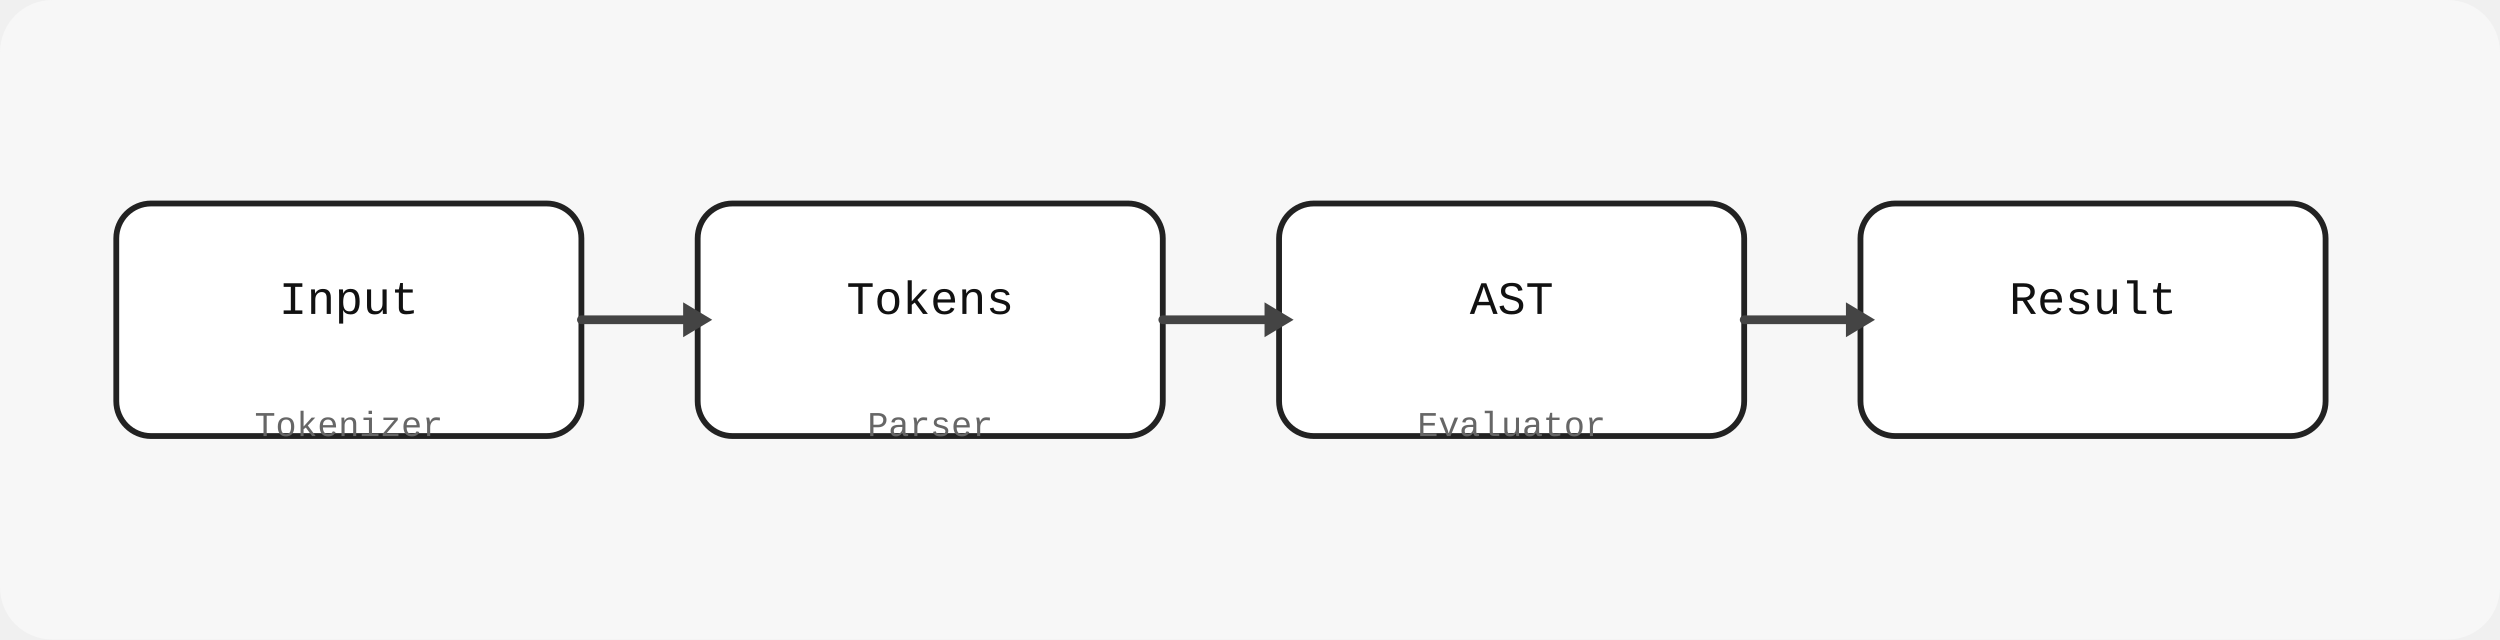
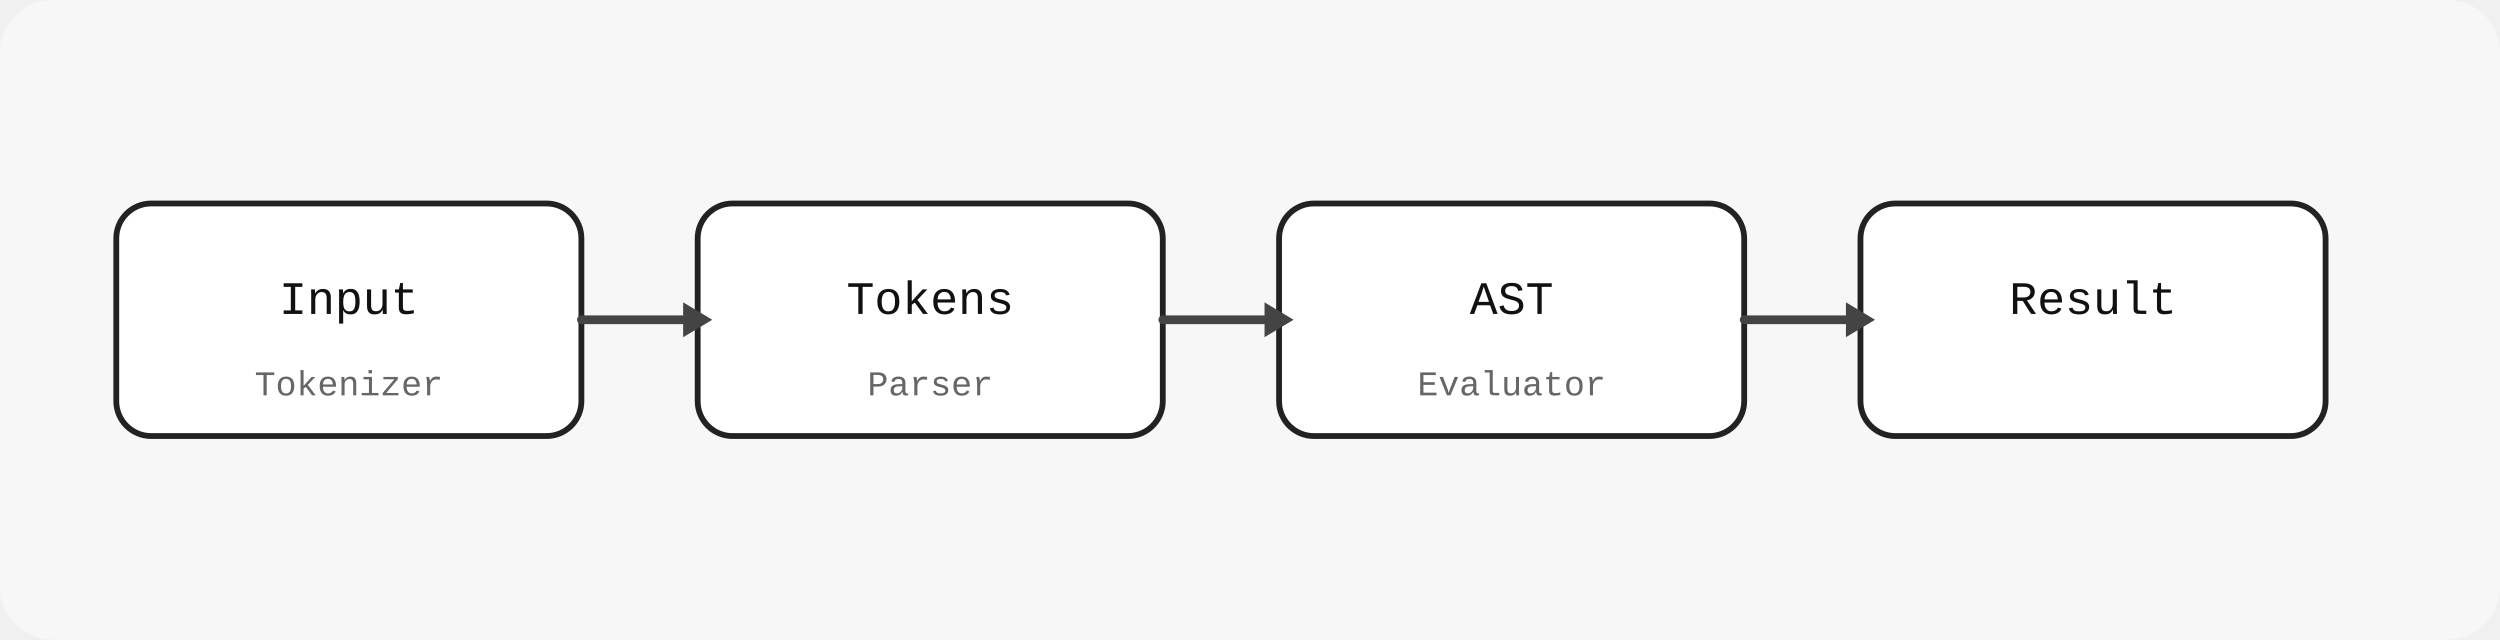
<svg xmlns="http://www.w3.org/2000/svg" width="860" height="220" viewBox="0 0 860 220" fill="none">
  <rect width="860" height="220" rx="18" fill="#f7f7f7" />
  <rect x="40" y="70" width="160" height="80" rx="12" fill="#ffffff" stroke="#222222" stroke-width="2" />
  <rect x="240" y="70" width="160" height="80" rx="12" fill="#ffffff" stroke="#222222" stroke-width="2" />
  <rect x="440" y="70" width="160" height="80" rx="12" fill="#ffffff" stroke="#222222" stroke-width="2" />
  <rect x="640" y="70" width="160" height="80" rx="12" fill="#ffffff" stroke="#222222" stroke-width="2" />
  <text x="120" y="108" text-anchor="middle" font-family="Courier New, Courier, monospace" font-size="16" fill="#111111">Input</text>
  <text x="320" y="108" text-anchor="middle" font-family="Courier New, Courier, monospace" font-size="16" fill="#111111">Tokens</text>
  <text x="520" y="108" text-anchor="middle" font-family="Courier New, Courier, monospace" font-size="16" fill="#111111">AST</text>
  <text x="720" y="108" text-anchor="middle" font-family="Courier New, Courier, monospace" font-size="16" fill="#111111">Result</text>
  <path d="M200 110 H240" stroke="#444444" stroke-width="3" stroke-linecap="round" />
  <path d="M400 110 H440" stroke="#444444" stroke-width="3" stroke-linecap="round" />
  <path d="M600 110 H640" stroke="#444444" stroke-width="3" stroke-linecap="round" />
  <polygon points="235,104 245,110 235,116" fill="#444444" />
  <polygon points="435,104 445,110 435,116" fill="#444444" />
  <polygon points="635,104 645,110 635,116" fill="#444444" />
-   <text x="120" y="150" text-anchor="middle" font-family="Courier New, Courier, monospace" font-size="12" fill="#666666">Tokenizer</text>
-   <text x="320" y="150" text-anchor="middle" font-family="Courier New, Courier, monospace" font-size="12" fill="#666666">Parser</text>
-   <text x="520" y="150" text-anchor="middle" font-family="Courier New, Courier, monospace" font-size="12" fill="#666666">Evaluator</text>
+   <text x="120" y="136" text-anchor="middle" font-family="Courier New, Courier, monospace" font-size="12" fill="#666666">Tokenizer</text>
+   <text x="320" y="136" text-anchor="middle" font-family="Courier New, Courier, monospace" font-size="12" fill="#666666">Parser</text>
+   <text x="520" y="136" text-anchor="middle" font-family="Courier New, Courier, monospace" font-size="12" fill="#666666">Evaluator</text>
</svg>
